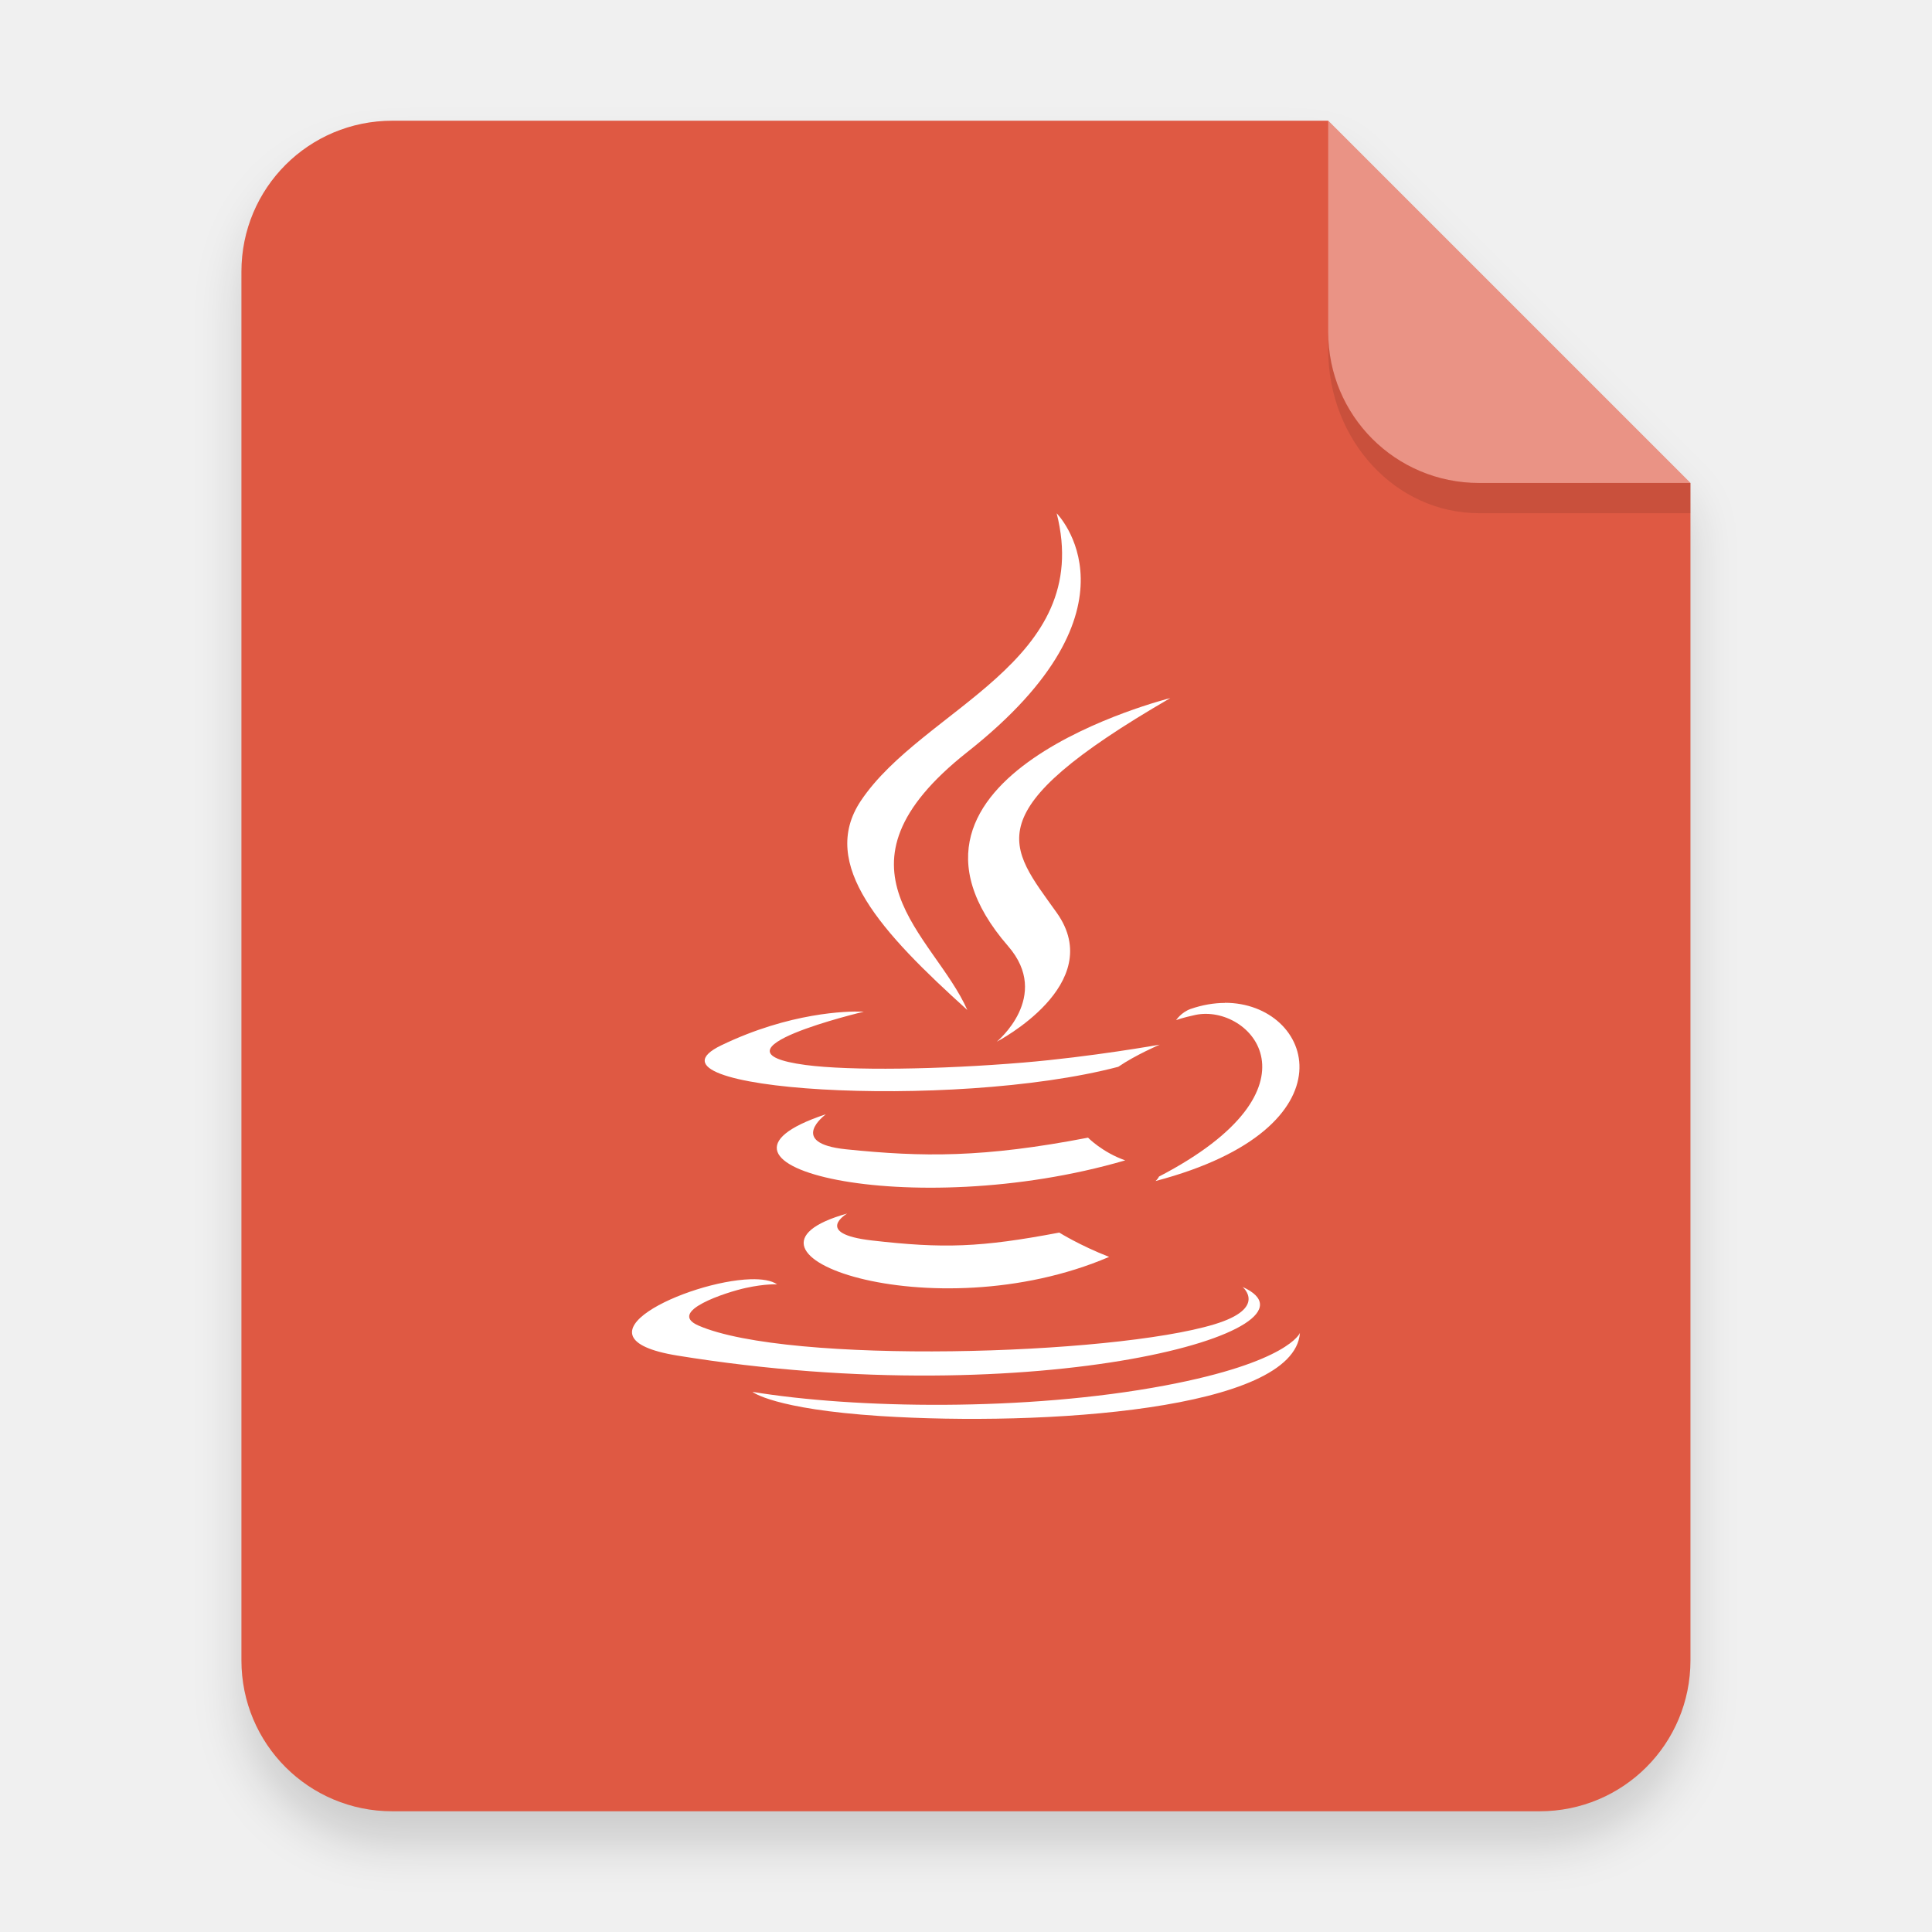
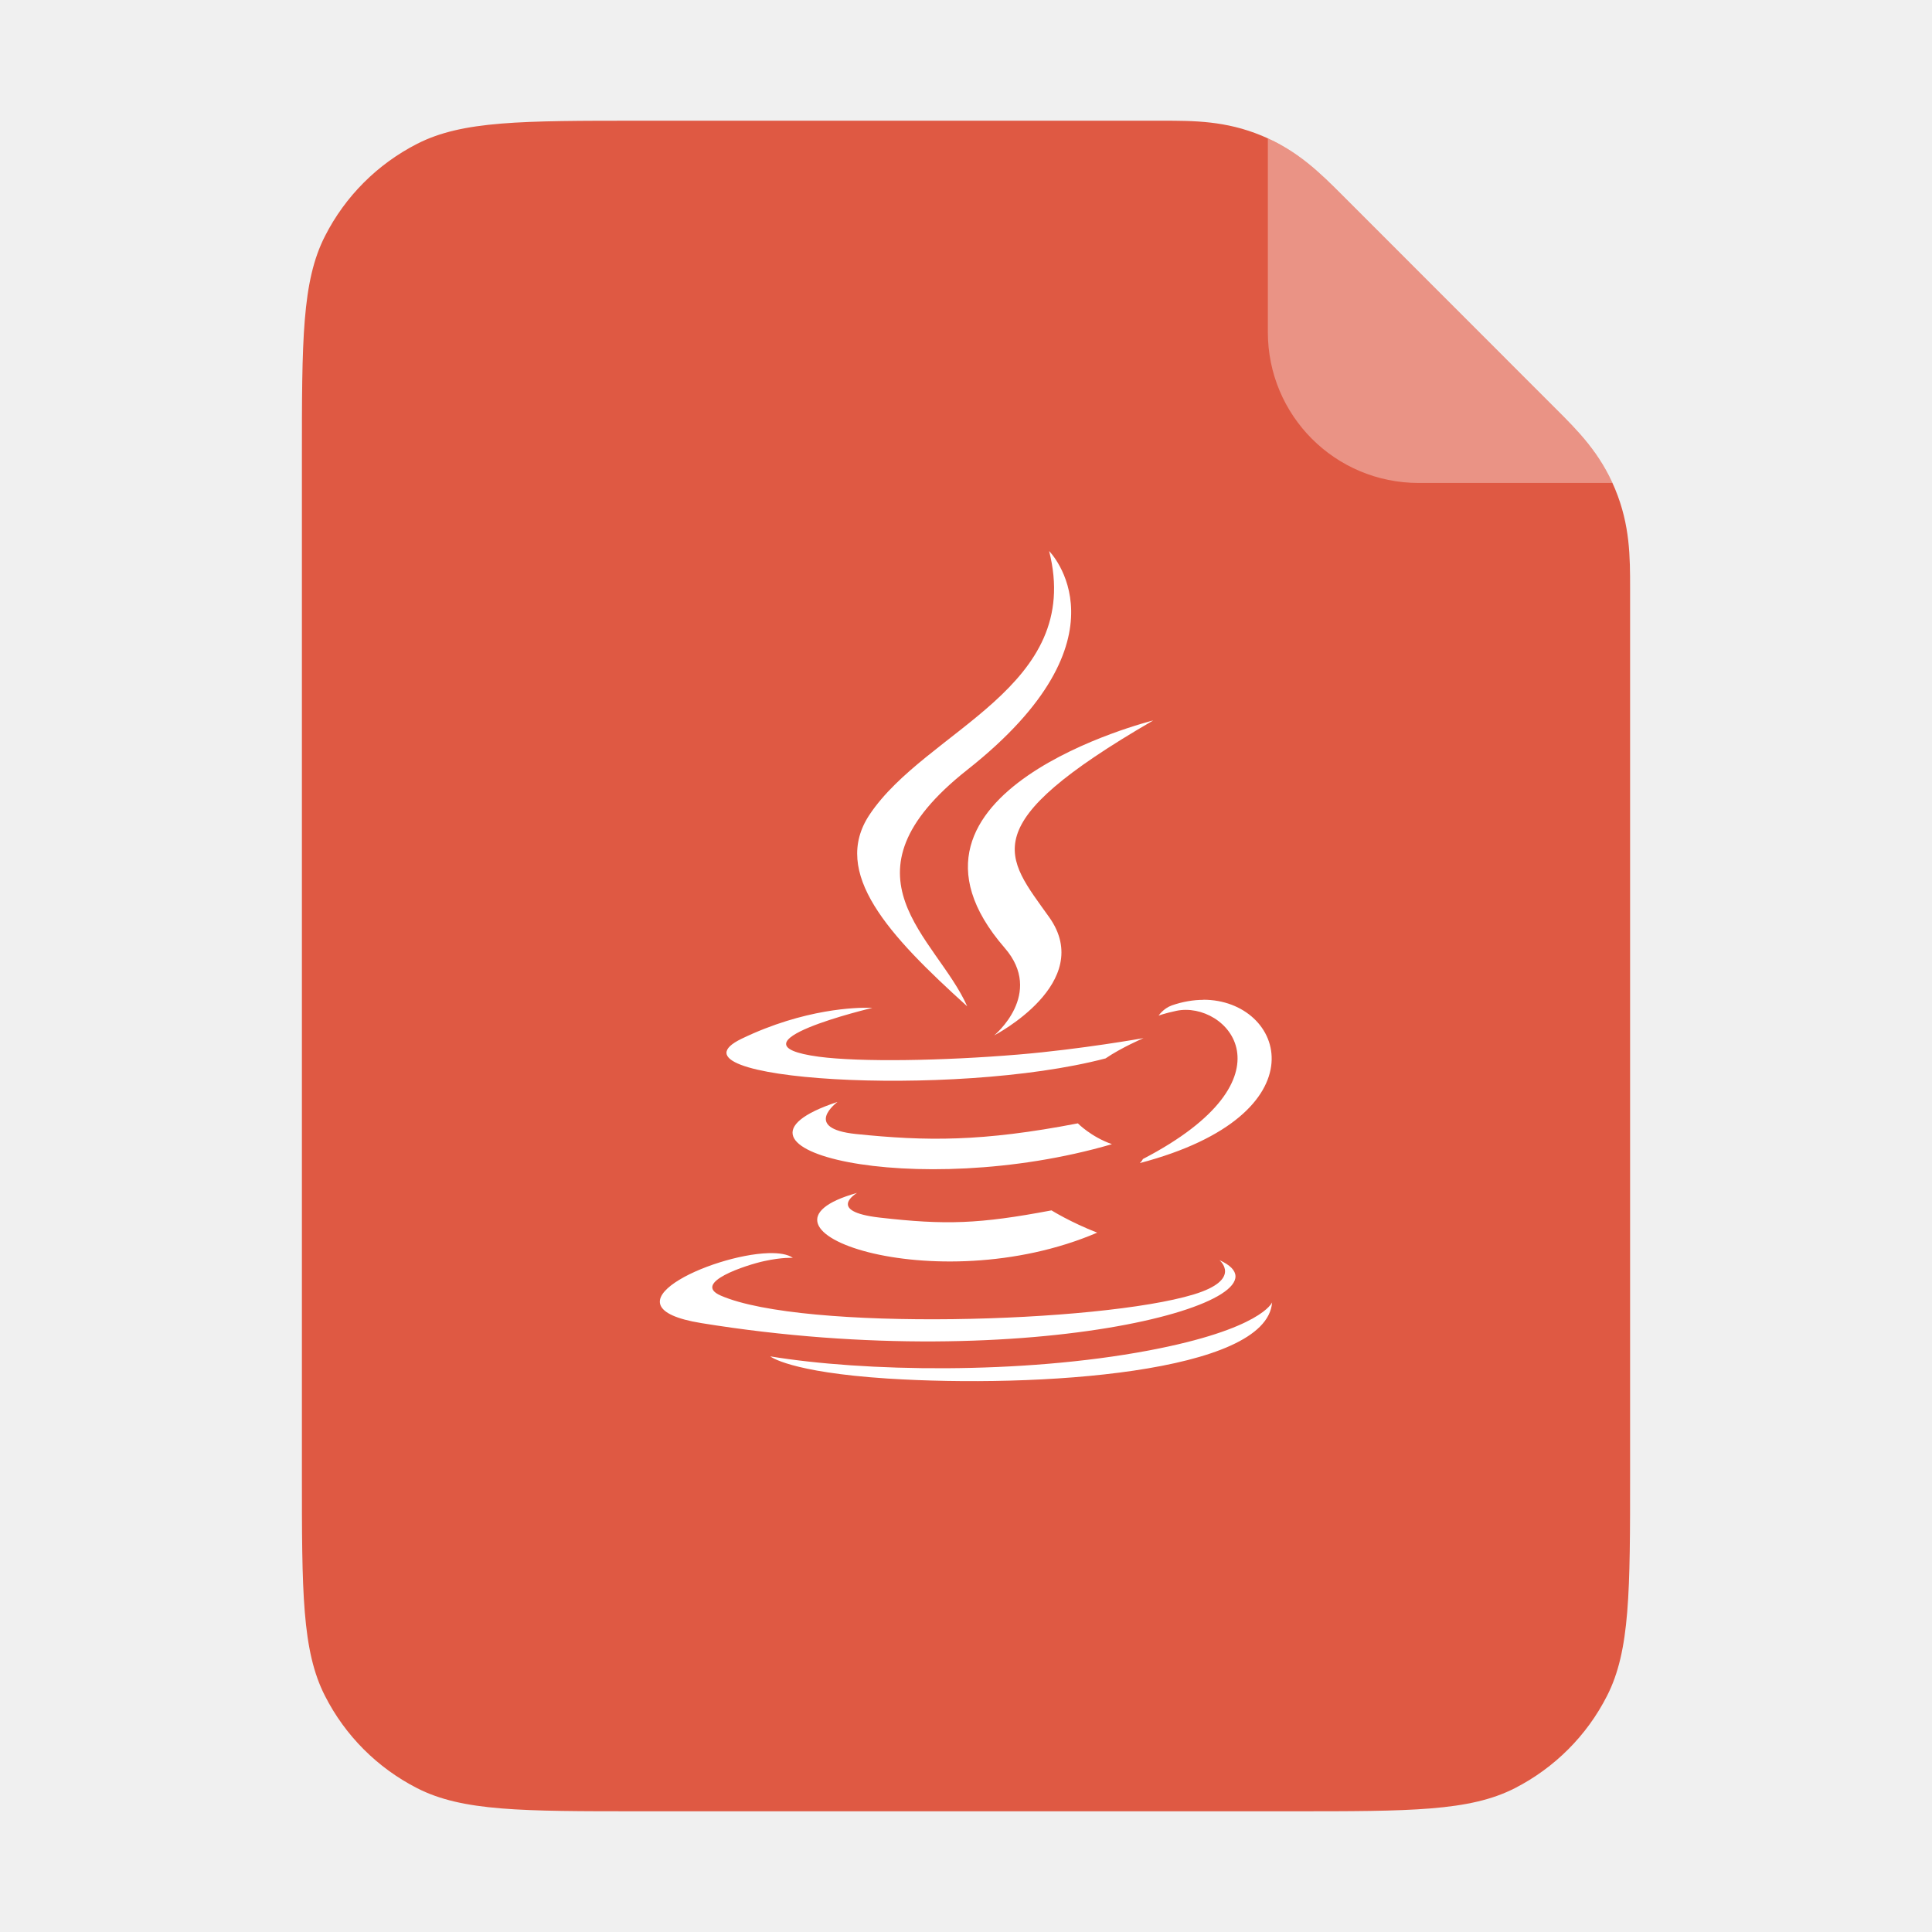
<svg xmlns="http://www.w3.org/2000/svg" width="64" height="64" version="1.1" viewBox="0 0 16.933 16.933">
-   <defs>
-     <filter id="a" x="-.039" y="-.033" width="1.078" height="1.067" color-interpolation-filters="sRGB">
-       <feGaussianBlur stdDeviation="0.206" />
-     </filter>
-   </defs>
  <g fill-rule="evenodd">
-     <path d="m3.439 1.354c-0.733 0-1.323 0.59-1.323 1.323v12.171c0 0.733 0.59 1.323 1.323 1.323h10.054c0.733 0 1.323-0.59 1.323-1.323v-10.319l-3.175-3.175z" filter="url(#a)" opacity=".15" stroke-width=".265" style="paint-order:stroke fill markers" />
-     <path d="m3.439 1.058c-0.733 0-1.323 0.59-1.323 1.323v12.171c0 0.733 0.59 1.323 1.323 1.323h10.054c0.733 0 1.323-0.59 1.323-1.323v-10.319l-3.175-3.175z" fill="#df5943" stroke-width="1" style="paint-order:stroke fill markers" />
-     <path d="m14.816 4.233-3.175-3.175v1.852c0 0.733 0.59 1.323 1.323 1.323z" fill="#fff" opacity=".35" style="paint-order:stroke fill markers" />
-     <path d="m9.261 4.498c0.333 1.31-1.173 1.706-1.717 2.522-0.37 0.556 0.182 1.153 0.934 1.832-0.293-0.663-1.288-1.243 4e-4 -2.261 1.607-1.268 0.782-2.093 0.782-2.093zm0.994 1.621c1.8e-5 0-2.717 0.678-1.419 2.174 0.383 0.441-0.1 0.837-0.1 0.837s0.972-0.502 0.526-1.13c-0.417-0.586-0.737-0.877 0.994-1.881zm0.481 2.671c-0.095 3.25e-4 -0.197 0.017-0.301 0.053-0.083 0.03-0.127 0.098-0.127 0.098s0.053-0.021 0.17-0.046c0.481-0.1 1.169 0.643-0.32 1.417-0.007 0.018-0.03 0.039-0.03 0.039 1.771-0.466 1.385-1.563 0.607-1.562zm-3.191 0.076c-0.117-0.003-0.621 0.005-1.224 0.296-0.815 0.394 2.015 0.573 3.48 0.188 0.152-0.104 0.363-0.194 0.363-0.194s-0.599 0.107-1.196 0.157c-0.731 0.061-1.515 0.073-1.908 0.021-0.932-0.125 0.511-0.467 0.511-0.467s-0.009-7e-4 -0.025-1e-3zm-0.31 0.901c-1.344 0.446 0.748 0.952 2.627 0.403-0.2-0.07-0.326-0.199-0.326-0.199-0.918 0.177-1.449 0.171-2.121 0.102-0.52-0.054-0.179-0.305-0.179-0.305zm0.19 0.869c-1.22 0.341 0.743 1.045 2.296 0.38-0.255-0.099-0.437-0.213-0.437-0.213-0.693 0.131-1.014 0.141-1.643 0.069-0.519-0.06-0.216-0.236-0.216-0.236zm-0.848 0.576c-0.548 0.017-1.62 0.51-0.64 0.669 3.168 0.514 5.775-0.231 4.953-0.602 0 0 0.224 0.185-0.247 0.328-0.897 0.272-3.733 0.354-4.521 0.011-0.283-0.123 0.248-0.294 0.415-0.33 0.174-0.038 0.274-0.031 0.274-0.031-0.049-0.035-0.133-0.048-0.234-0.045zm4.816 0.471s-0.1 0.256-1.181 0.46c-1.22 0.23-2.725 0.203-3.617 0.056 0 0 0.183 0.151 1.122 0.212 1.429 0.091 3.624-0.051 3.676-0.727z" clip-rule="evenodd" enable-background="new" fill="#fff" stroke-width=".254" />
-     <path d="m11.641 2.91v0.155c0 0.794 0.59 1.433 1.323 1.433h1.852l1.42e-4 -0.265-1.852 5e-5c-0.733 1.98e-5 -1.323-0.59-1.323-1.323z" opacity=".1" stroke-width="1.041" style="paint-order:stroke fill markers" />
+     <path d="M2.646 4.022C2.646 2.984 2.646 2.466 2.848 2.07C3.025 1.721 3.308 1.438 3.657 1.26C4.053 1.058 4.572 1.058 5.609 1.058L10.186 1.058C10.464 1.058 10.742 1.058 11.058 1.189C11.374 1.32 11.571 1.517 11.767 1.713L13.632 3.579C13.829 3.775 14.025 3.971 14.156 4.287C14.287 4.604 14.287 4.881 14.287 5.159L14.287 12.911C14.287 13.949 14.287 14.467 14.085 14.863C13.908 15.212 13.624 15.495 13.276 15.673C12.88 15.875 12.361 15.875 11.324 15.875L5.609 15.875C4.572 15.875 4.053 15.875 3.657 15.673C3.308 15.495 3.025 15.212 2.848 14.863C2.646 14.467 2.646 13.949 2.646 12.911Z" fill="#df5943" style="paint-order:stroke fill markers" />
+     <path d="M13.632 3.579L11.767 1.713C11.582 1.528 11.397 1.343 11.112 1.213L11.112 2.91C11.112 3.643 11.702 4.233 12.435 4.233L14.133 4.233C14.002 3.948 13.817 3.763 13.632 3.579Z" fill="#fff" opacity=".35" style="paint-order:stroke fill markers" />
+     <path d="m9.261 4.498c0.333 1.31-1.173 1.706-1.717 2.522-0.37 0.556 0.182 1.153 0.934 1.832-0.293-0.663-1.288-1.243 4e-4 -2.261 1.607-1.268 0.782-2.093 0.782-2.093zm0.994 1.621c1.8e-5 0-2.717 0.678-1.419 2.174 0.383 0.441-0.1 0.837-0.1 0.837s0.972-0.502 0.526-1.13c-0.417-0.586-0.737-0.877 0.994-1.881zm0.481 2.671c-0.095 3.25e-4 -0.197 0.017-0.301 0.053-0.083 0.03-0.127 0.098-0.127 0.098s0.053-0.021 0.17-0.046c0.481-0.1 1.169 0.643-0.32 1.417-0.007 0.018-0.03 0.039-0.03 0.039 1.771-0.466 1.385-1.563 0.607-1.562zm-3.191 0.076c-0.117-0.003-0.621 0.005-1.224 0.296-0.815 0.394 2.015 0.573 3.48 0.188 0.152-0.104 0.363-0.194 0.363-0.194s-0.599 0.107-1.196 0.157c-0.731 0.061-1.515 0.073-1.908 0.021-0.932-0.125 0.511-0.467 0.511-0.467s-0.009-7e-4 -0.025-1e-3zm-0.31 0.901c-1.344 0.446 0.748 0.952 2.627 0.403-0.2-0.07-0.326-0.199-0.326-0.199-0.918 0.177-1.449 0.171-2.121 0.102-0.52-0.054-0.179-0.305-0.179-0.305zm0.19 0.869c-1.22 0.341 0.743 1.045 2.296 0.38-0.255-0.099-0.437-0.213-0.437-0.213-0.693 0.131-1.014 0.141-1.643 0.069-0.519-0.06-0.216-0.236-0.216-0.236zm-0.848 0.576c-0.548 0.017-1.62 0.51-0.64 0.669 3.168 0.514 5.775-0.231 4.953-0.602 0 0 0.224 0.185-0.247 0.328-0.897 0.272-3.733 0.354-4.521 0.011-0.283-0.123 0.248-0.294 0.415-0.33 0.174-0.038 0.274-0.031 0.274-0.031-0.049-0.035-0.133-0.048-0.234-0.045zm4.816 0.471s-0.1 0.256-1.181 0.46c-1.22 0.23-2.725 0.203-3.617 0.056 0 0 0.183 0.151 1.122 0.212 1.429 0.091 3.624-0.051 3.676-0.727z" clip-rule="evenodd" enable-background="new" fill="#fff" stroke-width=".254" transform="matrix(0.916667 0 0 0.916667 0.705542 0.705542)" />
  </g>
</svg>
